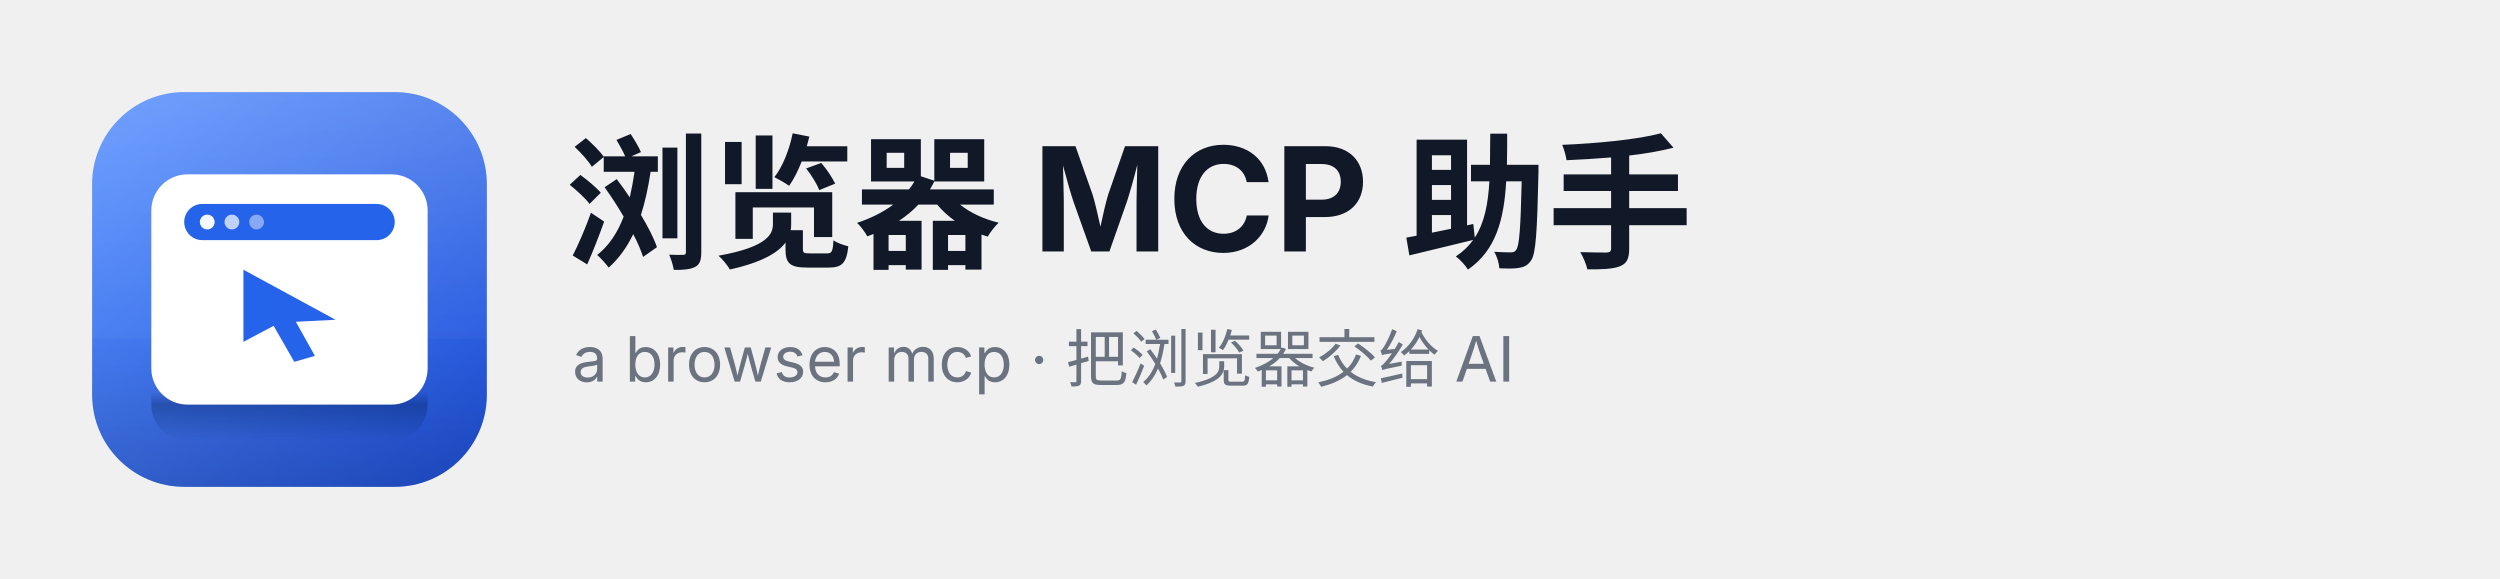
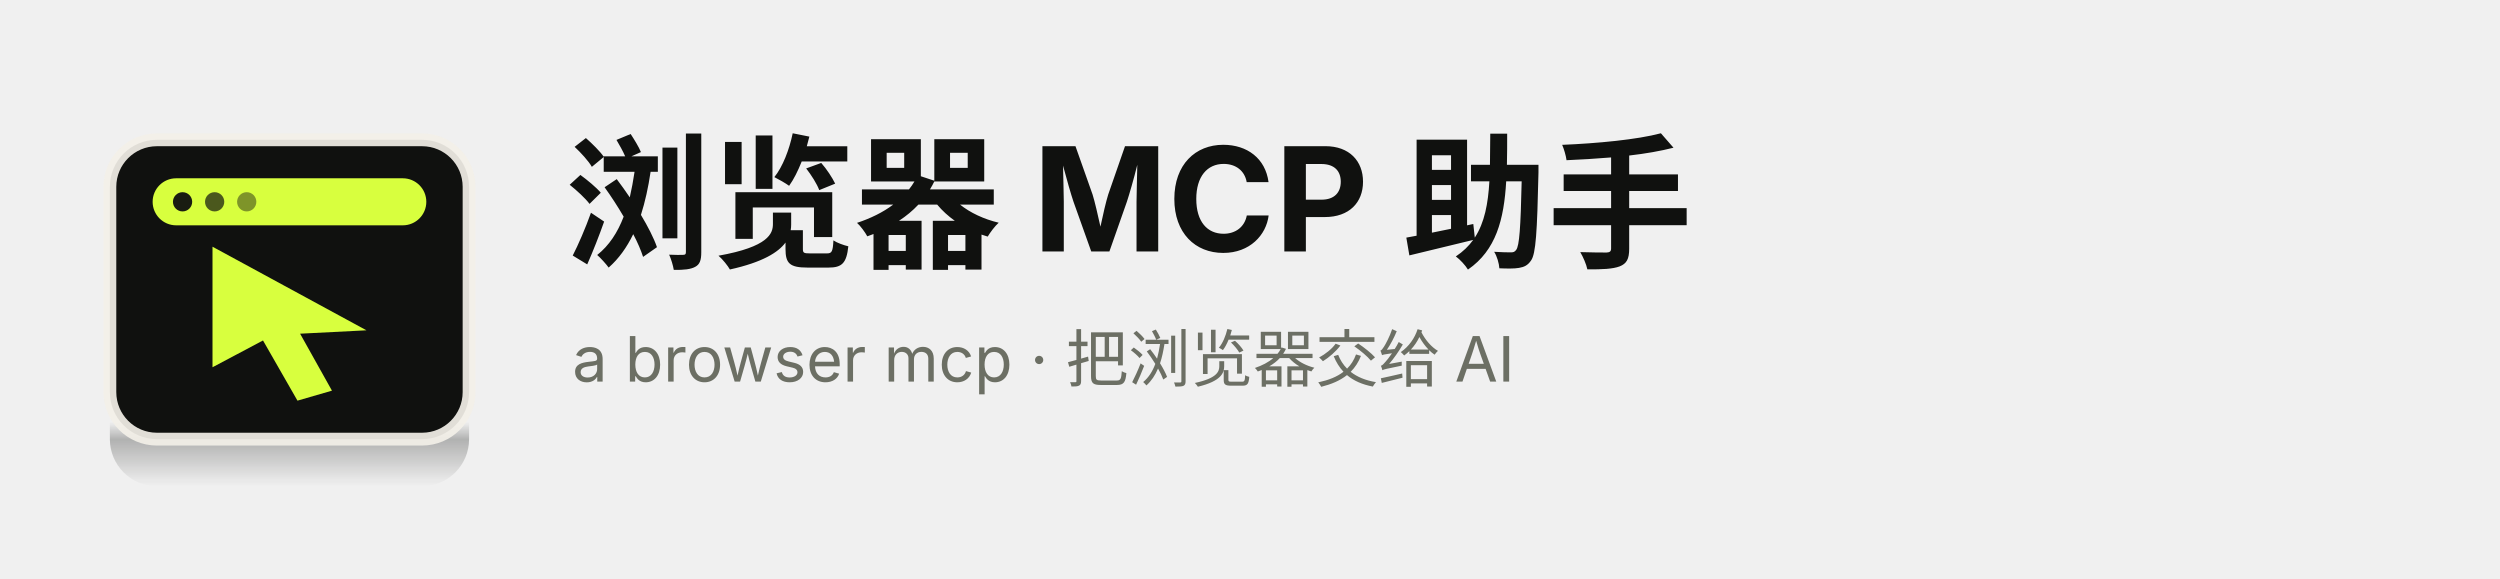
<svg xmlns="http://www.w3.org/2000/svg" width="760" height="176" viewBox="0 0 760 176" fill="none">
  <g transform="translate(24 24) scale(0.5)">
    <defs>
-       <linearGradient id="bg-mcp-cursor-full" x1="0" y1="0" x2="256" y2="256" gradientUnits="userSpaceOnUse">
-         <stop offset="0" stop-color="#5A93FF" />
-         <stop offset="1" stop-color="#1D4ED8" />
+       <linearGradient id="bg-abm-cursor-full" x1="0" y1="0" x2="256" y2="256" gradientUnits="userSpaceOnUse">
+         <stop offset="0" stop-color="#FBFAF5" />
+         <stop offset="1" stop-color="#E5DFD1" />
      </linearGradient>
-       <linearGradient id="sheen-mcp-cursor-full" x1="0" y1="0" x2="0" y2="256" gradientUnits="userSpaceOnUse">
+       <linearGradient id="sheen-abm-cursor-full" x1="0" y1="0" x2="0" y2="256" gradientUnits="userSpaceOnUse">
        <stop offset="0" stop-color="#FFFFFF" stop-opacity="0.16" />
        <stop offset="0.55" stop-color="#FFFFFF" stop-opacity="0.03" />
        <stop offset="1" stop-color="#FFFFFF" stop-opacity="0" />
      </linearGradient>
-       <linearGradient id="inner-mcp-cursor-full" x1="0" y1="150" x2="0" y2="256" gradientUnits="userSpaceOnUse">
+       <linearGradient id="inner-abm-cursor-full" x1="0" y1="150" x2="0" y2="256" gradientUnits="userSpaceOnUse">
        <stop offset="0" stop-color="#000000" stop-opacity="0" />
        <stop offset="1" stop-color="#000000" stop-opacity="0.16" />
      </linearGradient>
-       <linearGradient id="shadow-mcp-cursor-full" x1="0" y1="190" x2="0" y2="220" gradientUnits="userSpaceOnUse">
-         <stop offset="0" stop-color="#001C52" stop-opacity="0" />
-         <stop offset="0.27" stop-color="#001C52" stop-opacity="0.32" />
-         <stop offset="1" stop-color="#001C52" stop-opacity="0" />
+       <linearGradient id="shadow-abm-cursor-full" x1="0" y1="190" x2="0" y2="220" gradientUnits="userSpaceOnUse">
+         <stop offset="0" stop-color="#10110F" stop-opacity="0" />
+         <stop offset="0.27" stop-color="#10110F" stop-opacity="0.28" />
+         <stop offset="1" stop-color="#10110F" stop-opacity="0" />
      </linearGradient>
    </defs>
-     <path d="M 64 8 H 192 A 56 56 0 0 1 248 64 V 192 A 56 56 0 0 1 192 248 H 64 A 56 56 0 0 1 8 192 V 64 A 56 56 0 0 1 64 8 Z" fill="url(#bg-mcp-cursor-full)" />
-     <path d="M 64 8 H 192 A 56 56 0 0 1 248 64 V 158 H 8 V 64 A 56 56 0 0 1 64 8 Z" fill="url(#sheen-mcp-cursor-full)" />
-     <path d="M 8 150 H 248 V 192 A 56 56 0 0 1 192 248 H 64 A 56 56 0 0 1 8 192 Z" fill="url(#inner-mcp-cursor-full)" />
-     <g>
-       <path d="M 66 58 H 190 A 22 22 0 0 1 212 80 V 198 A 22 22 0 0 1 190 220 H 66 A 22 22 0 0 1 44 198 V 80 A 22 22 0 0 1 66 58 Z" fill="url(#shadow-mcp-cursor-full)" />
-       <path d="M 66 58 H 190 A 22 22 0 0 1 212 80 V 176 A 22 22 0 0 1 190 198 H 66 A 22 22 0 0 1 44 176 V 80 A 22 22 0 0 1 66 58 Z" fill="#FFFFFF" />
-       <path d="M 75 76 H 181 A 11 11 0 0 1 192 87 V 87 A 11 11 0 0 1 181 98 H 75 A 11 11 0 0 1 64 87 V 87 A 11 11 0 0 1 75 76 Z" fill="#2563EB" />
-       <circle cx="78" cy="87" r="4.5" fill="#FFFFFF" opacity="0.95" />
-       <circle cx="93" cy="87" r="4.5" fill="#FFFFFF" opacity="0.7" />
-       <circle cx="108" cy="87" r="4.5" fill="#FFFFFF" opacity="0.45" />
-       <path d="M 100 116 L 100 159.85 L 118.37 150.1 L 130.91 172 L 143.46 168.36 L 131.86 147.64 L 156 146.41 Z" fill="#2563EB" />
+     <g transform="translate(128 128) scale(1.3) translate(-128 -128)">
+       <path d="M 66 58 H 190 A 22 22 0 0 1 212 80 V 198 A 22 22 0 0 1 190 220 H 66 A 22 22 0 0 1 44 198 V 80 A 22 22 0 0 1 66 58 Z" fill="url(#shadow-abm-cursor-full)" />
+       <path d="M 66 58 H 190 A 22 22 0 0 1 212 80 V 176 A 22 22 0 0 1 190 198 H 66 A 22 22 0 0 1 44 176 V 80 A 22 22 0 0 1 66 58 Z" fill="#10110F" stroke="#F3F0E8" stroke-opacity="0.92" stroke-width="6" />
+       <path d="M 75 76 H 181 A 11 11 0 0 1 192 87 V 87 A 11 11 0 0 1 181 98 H 75 A 11 11 0 0 1 64 87 V 87 A 11 11 0 0 1 75 76 Z" fill="#D8FF3E" />
+       <circle cx="78" cy="87" r="4.5" fill="#10110F" opacity="0.95" />
+       <circle cx="93" cy="87" r="4.5" fill="#10110F" opacity="0.7" />
+       <circle cx="108" cy="87" r="4.5" fill="#10110F" opacity="0.45" />
+       <path d="M 92 108 L 92 164.38 L 115.62 151.85 L 131.74 180 L 147.87 175.32 L 132.97 148.68 L 164 147.1 Z" fill="#D8FF3E" />
    </g>
  </g>
-   <text x="172" y="78" font-family="'Inter', 'Segoe UI', 'Microsoft YaHei', 'PingFang SC', 'Noto Sans SC', system-ui, sans-serif" font-size="44" font-weight="700" fill="#111827">浏览器 MCP 助手</text>
-   <text x="174" y="116" font-family="'Inter', 'Segoe UI', 'Microsoft YaHei', 'PingFang SC', 'Noto Sans SC', system-ui, sans-serif" font-size="19" fill="#6B7280">a browser mcp · 把浏览器交给 AI</text>
+   <text x="172" y="78" font-family="'Inter', 'Segoe UI', 'Microsoft YaHei', 'PingFang SC', 'Noto Sans SC', system-ui, sans-serif" font-size="44" font-weight="700" fill="#10110F">浏览器 MCP 助手</text>
+   <text x="174" y="116" font-family="'Inter', 'Segoe UI', 'Microsoft YaHei', 'PingFang SC', 'Noto Sans SC', system-ui, sans-serif" font-size="19" fill="#6C6F64">a browser mcp · 把浏览器交给 AI</text>
</svg>
